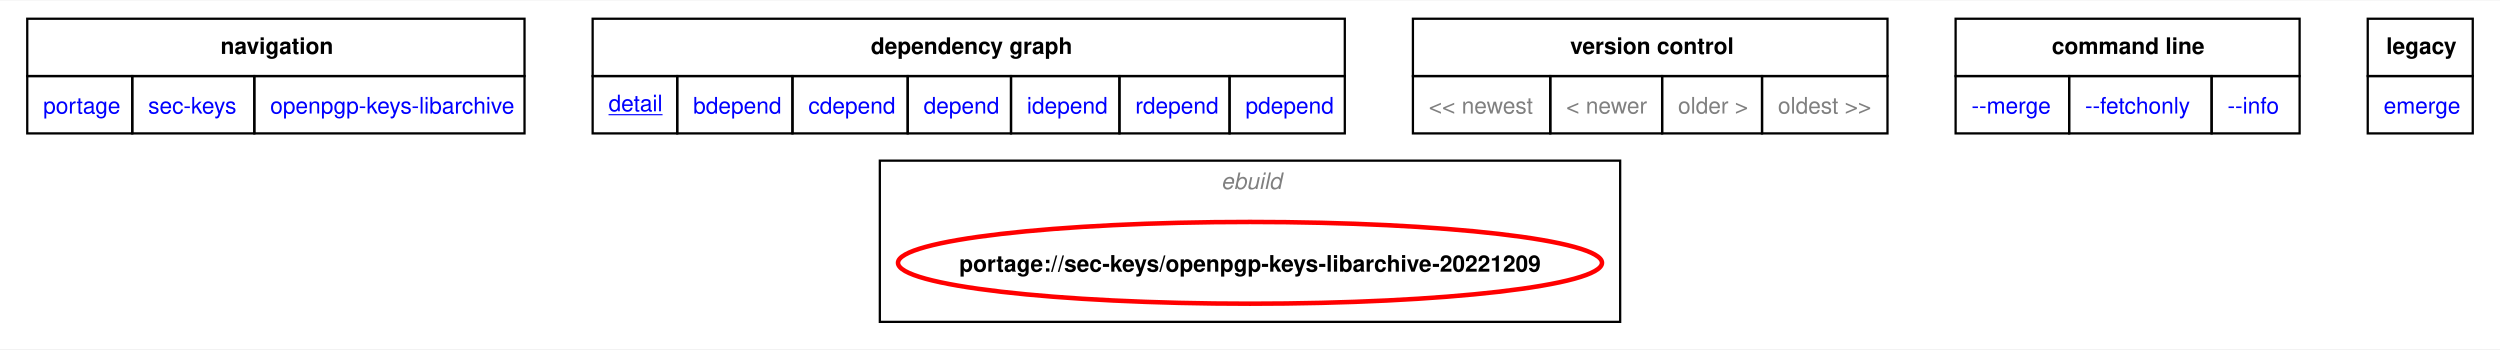
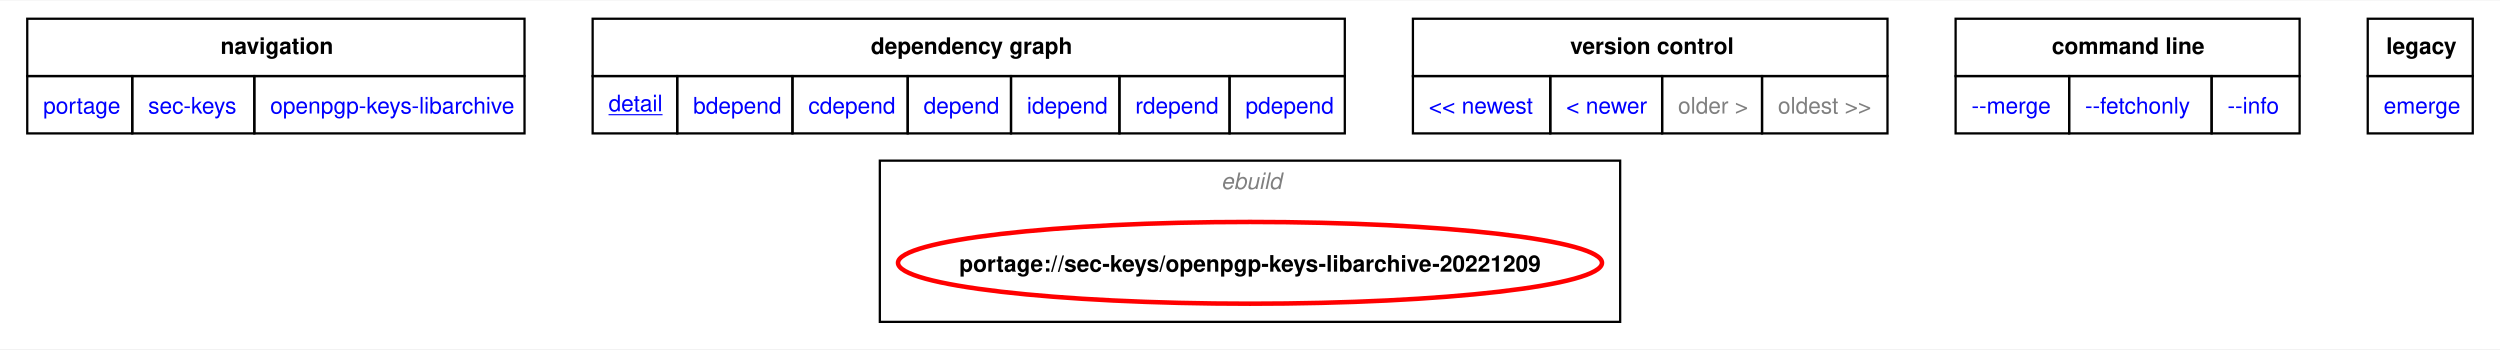
<svg xmlns="http://www.w3.org/2000/svg" xmlns:xlink="http://www.w3.org/1999/xlink" width="1101pt" height="154pt" viewBox="0.00 0.00 1101.00 153.50">
  <g id="graph0" class="graph" transform="scale(1 1) rotate(0) translate(4 149.5)">
    <polygon fill="white" stroke="none" points="-4,4 -4,-149.5 1097,-149.5 1097,4 -4,4" />
    <polygon fill="none" stroke="black" points="8,-116.25 8,-141.5 227,-141.5 227,-116.25 8,-116.25" />
    <text text-anchor="start" x="93.12" y="-126" font-family="Helvetica,sans-Serif" font-weight="bold" font-size="10.00">navigation</text>
    <polygon fill="none" stroke="black" points="257,-116.25 257,-141.5 588.25,-141.5 588.25,-116.25 257,-116.25" />
    <text text-anchor="start" x="379.5" y="-126" font-family="Helvetica,sans-Serif" font-weight="bold" font-size="10.00">dependency graph</text>
    <polygon fill="none" stroke="black" points="618.25,-116.25 618.25,-141.5 827.25,-141.5 827.25,-116.25 618.25,-116.25" />
    <text text-anchor="start" x="687.5" y="-126" font-family="Helvetica,sans-Serif" font-weight="bold" font-size="10.00">version control</text>
    <polygon fill="none" stroke="black" points="857.25,-116.25 857.25,-141.5 1008.75,-141.5 1008.75,-116.25 857.25,-116.25" />
    <text text-anchor="start" x="899.62" y="-126" font-family="Helvetica,sans-Serif" font-weight="bold" font-size="10.00">command line</text>
    <polygon fill="none" stroke="black" points="1038.75,-116.25 1038.75,-141.5 1085,-141.5 1085,-116.25 1038.75,-116.25" />
    <text text-anchor="start" x="1046.88" y="-126" font-family="Helvetica,sans-Serif" font-weight="bold" font-size="10.00">legacy</text>
    <g id="a_graph0_0">
      <a xlink:href="../index.html" xlink:title="repository">
        <polygon fill="none" stroke="black" points="8,-91 8,-116.25 54.25,-116.25 54.25,-91 8,-91" />
        <text text-anchor="start" x="15" y="-99.75" font-family="Helvetica,sans-Serif" font-size="10.00" fill="blue">portage</text>
      </a>
    </g>
    <g id="a_graph0_1">
      <a xlink:href="./index.html" xlink:title="repository">
        <polygon fill="none" stroke="black" points="54.25,-91 54.25,-116.25 108,-116.25 108,-91 54.25,-91" />
        <text text-anchor="start" x="61.25" y="-99.75" font-family="Helvetica,sans-Serif" font-size="10.00" fill="blue">sec-keys</text>
      </a>
    </g>
    <g id="a_graph0_2">
      <a xlink:href="./openpgp-keys-libarchive.html" xlink:title="repository">
        <polygon fill="none" stroke="black" points="108,-91 108,-116.25 227,-116.25 227,-91 108,-91" />
        <text text-anchor="start" x="115" y="-99.75" font-family="Helvetica,sans-Serif" font-size="10.00" fill="blue">openpgp-keys-libarchive</text>
      </a>
    </g>
    <g id="a_graph0_3">
      <a xlink:href="../sec-keys/openpgp-keys-libarchive-20221209.svg" xlink:title="portage://sec-keys/openpgp-keys-libarchive-20221209">
        <polygon fill="none" stroke="black" points="257,-91 257,-116.25 294.25,-116.25 294.25,-91 257,-91" />
        <text text-anchor="start" x="264" y="-100.75" font-family="Helvetica,sans-Serif" text-decoration="underline" font-size="10.00" fill="blue">detail</text>
      </a>
    </g>
    <g id="a_graph0_4">
      <a xlink:href="../sec-keys/openpgp-keys-libarchive-20221209-bdepend.svg" xlink:title="portage://sec-keys/openpgp-keys-libarchive-20221209">
        <polygon fill="none" stroke="black" points="294.25,-91 294.25,-116.25 345,-116.25 345,-91 294.25,-91" />
        <text text-anchor="start" x="301.25" y="-99.75" font-family="Helvetica,sans-Serif" font-size="10.00" fill="blue">bdepend</text>
      </a>
    </g>
    <g id="a_graph0_5">
      <a xlink:href="../sec-keys/openpgp-keys-libarchive-20221209-cdepend.svg" xlink:title="portage://sec-keys/openpgp-keys-libarchive-20221209">
        <polygon fill="none" stroke="black" points="345,-91 345,-116.25 395.75,-116.25 395.75,-91 345,-91" />
        <text text-anchor="start" x="352" y="-99.75" font-family="Helvetica,sans-Serif" font-size="10.00" fill="blue">cdepend</text>
      </a>
    </g>
    <g id="a_graph0_6">
      <a xlink:href="../sec-keys/openpgp-keys-libarchive-20221209-depend.svg" xlink:title="portage://sec-keys/openpgp-keys-libarchive-20221209">
        <polygon fill="none" stroke="black" points="395.75,-91 395.75,-116.25 441.25,-116.25 441.25,-91 395.75,-91" />
        <text text-anchor="start" x="402.75" y="-99.75" font-family="Helvetica,sans-Serif" font-size="10.00" fill="blue">depend</text>
      </a>
    </g>
    <g id="a_graph0_7">
      <a xlink:href="../sec-keys/openpgp-keys-libarchive-20221209-idepend.svg" xlink:title="portage://sec-keys/openpgp-keys-libarchive-20221209">
        <polygon fill="none" stroke="black" points="441.25,-91 441.25,-116.25 489,-116.25 489,-91 441.25,-91" />
        <text text-anchor="start" x="448.25" y="-99.75" font-family="Helvetica,sans-Serif" font-size="10.00" fill="blue">idepend</text>
      </a>
    </g>
    <g id="a_graph0_8">
      <a xlink:href="../sec-keys/openpgp-keys-libarchive-20221209-rdepend.svg" xlink:title="portage://sec-keys/openpgp-keys-libarchive-20221209">
        <polygon fill="none" stroke="black" points="489,-91 489,-116.25 537.5,-116.25 537.5,-91 489,-91" />
        <text text-anchor="start" x="496" y="-99.75" font-family="Helvetica,sans-Serif" font-size="10.00" fill="blue">rdepend</text>
      </a>
    </g>
    <g id="a_graph0_9">
      <a xlink:href="../sec-keys/openpgp-keys-libarchive-20221209-pdepend.svg" xlink:title="portage://sec-keys/openpgp-keys-libarchive-20221209">
        <polygon fill="none" stroke="black" points="537.5,-91 537.5,-116.25 588.25,-116.25 588.25,-91 537.5,-91" />
        <text text-anchor="start" x="544.5" y="-99.75" font-family="Helvetica,sans-Serif" font-size="10.00" fill="blue">pdepend</text>
      </a>
    </g>
-     <polygon fill="none" stroke="black" points="618.25,-91 618.25,-116.25 678.75,-116.25 678.75,-91 618.25,-91" />
-     <text text-anchor="start" x="625.25" y="-99.75" font-family="Helvetica,sans-Serif" font-size="10.00" fill="gray">&lt;&lt; newest</text>
-     <polygon fill="none" stroke="black" points="678.75,-91 678.75,-116.25 728,-116.25 728,-91 678.75,-91" />
-     <text text-anchor="start" x="685.75" y="-99.75" font-family="Helvetica,sans-Serif" font-size="10.00" fill="gray">&lt; newer</text>
+     <g id="a_graph0_10">
+       <a xlink:href="../sec-keys/openpgp-keys-libarchive-20251118.svg" xlink:title="portage://sec-keys/openpgp-keys-libarchive-20251118">
+         <polygon fill="none" stroke="black" points="618.25,-91 618.25,-116.25 678.75,-116.25 678.75,-91 618.25,-91" />
+         <text text-anchor="start" x="625.25" y="-99.75" font-family="Helvetica,sans-Serif" font-size="10.00" fill="blue">&lt;&lt; newest</text>
+       </a>
+     </g>
+     <g id="a_graph0_11">
+       <a xlink:href="../sec-keys/openpgp-keys-libarchive-20251118.svg" xlink:title="portage://sec-keys/openpgp-keys-libarchive-20251118">
+         <polygon fill="none" stroke="black" points="678.75,-91 678.75,-116.25 728,-116.25 728,-91 678.75,-91" />
+         <text text-anchor="start" x="685.75" y="-99.75" font-family="Helvetica,sans-Serif" font-size="10.00" fill="blue">&lt; newer</text>
+       </a>
+     </g>
    <polygon fill="none" stroke="black" points="728,-91 728,-116.25 772,-116.25 772,-91 728,-91" />
    <text text-anchor="start" x="735" y="-99.75" font-family="Helvetica,sans-Serif" font-size="10.00" fill="gray">older &gt;</text>
    <polygon fill="none" stroke="black" points="772,-91 772,-116.25 827.25,-116.25 827.25,-91 772,-91" />
    <text text-anchor="start" x="779" y="-99.75" font-family="Helvetica,sans-Serif" font-size="10.00" fill="gray">oldest &gt;&gt;</text>
-     <g id="a_graph0_10">
+     <g id="a_graph0_12">
      <a xlink:href="../sec-keys/openpgp-keys-libarchive-20221209-merge.svg" xlink:title="portage://sec-keys/openpgp-keys-libarchive-20221209">
        <polygon fill="none" stroke="black" points="857.25,-91 857.25,-116.25 907.25,-116.25 907.25,-91 857.25,-91" />
        <text text-anchor="start" x="864.25" y="-99.75" font-family="Helvetica,sans-Serif" font-size="10.00" fill="blue">--merge </text>
      </a>
    </g>
-     <g id="a_graph0_11">
+     <g id="a_graph0_13">
      <a xlink:href="../sec-keys/openpgp-keys-libarchive-20221209-fetchonly.svg" xlink:title="portage://sec-keys/openpgp-keys-libarchive-20221209">
        <polygon fill="none" stroke="black" points="907.25,-91 907.25,-116.25 970,-116.25 970,-91 907.25,-91" />
        <text text-anchor="start" x="914.25" y="-99.75" font-family="Helvetica,sans-Serif" font-size="10.00" fill="blue">--fetchonly </text>
      </a>
    </g>
-     <g id="a_graph0_12">
+     <g id="a_graph0_14">
      <a xlink:href="../sec-keys/openpgp-keys-libarchive-20221209-info.svg" xlink:title="portage://sec-keys/openpgp-keys-libarchive-20221209">
        <polygon fill="none" stroke="black" points="970,-91 970,-116.25 1008.75,-116.25 1008.75,-91 970,-91" />
        <text text-anchor="start" x="977" y="-99.75" font-family="Helvetica,sans-Serif" font-size="10.00" fill="blue">--info </text>
      </a>
    </g>
-     <g id="a_graph0_13">
+     <g id="a_graph0_15">
      <a xlink:href="../sec-keys/openpgp-keys-libarchive-20221209-emerge.svg" xlink:title="portage://sec-keys/openpgp-keys-libarchive-20221209">
        <polygon fill="none" stroke="black" points="1038.75,-91 1038.75,-116.25 1085,-116.25 1085,-91 1038.75,-91" />
        <text text-anchor="start" x="1045.75" y="-99.75" font-family="Helvetica,sans-Serif" font-size="10.00" fill="blue">emerge</text>
      </a>
    </g>
    <g id="clust1" class="cluster">
      <polygon fill="none" stroke="black" points="383.48,-8 383.48,-79 709.52,-79 709.52,-8 383.48,-8" />
      <text text-anchor="start" x="533.75" y="-66.5" font-family="Helvetica,sans-Serif" font-style="italic" font-size="10.00" fill="gray">ebuild</text>
    </g>
    <g id="node1" class="node">
      <g id="a_node1">
        <a xlink:href="../sec-keys/openpgp-keys-libarchive-20221209.svg" xlink:title="portage://sec-keys/openpgp-keys-libarchive-20221209">
          <ellipse fill="none" stroke="red" stroke-width="2" cx="546.5" cy="-34" rx="155.02" ry="18" />
          <text text-anchor="middle" x="546.5" y="-30.12" font-family="Helvetica,sans-Serif" font-weight="bold" font-size="10.00">portage://sec-keys/openpgp-keys-libarchive-20221209</text>
        </a>
      </g>
    </g>
  </g>
</svg>
